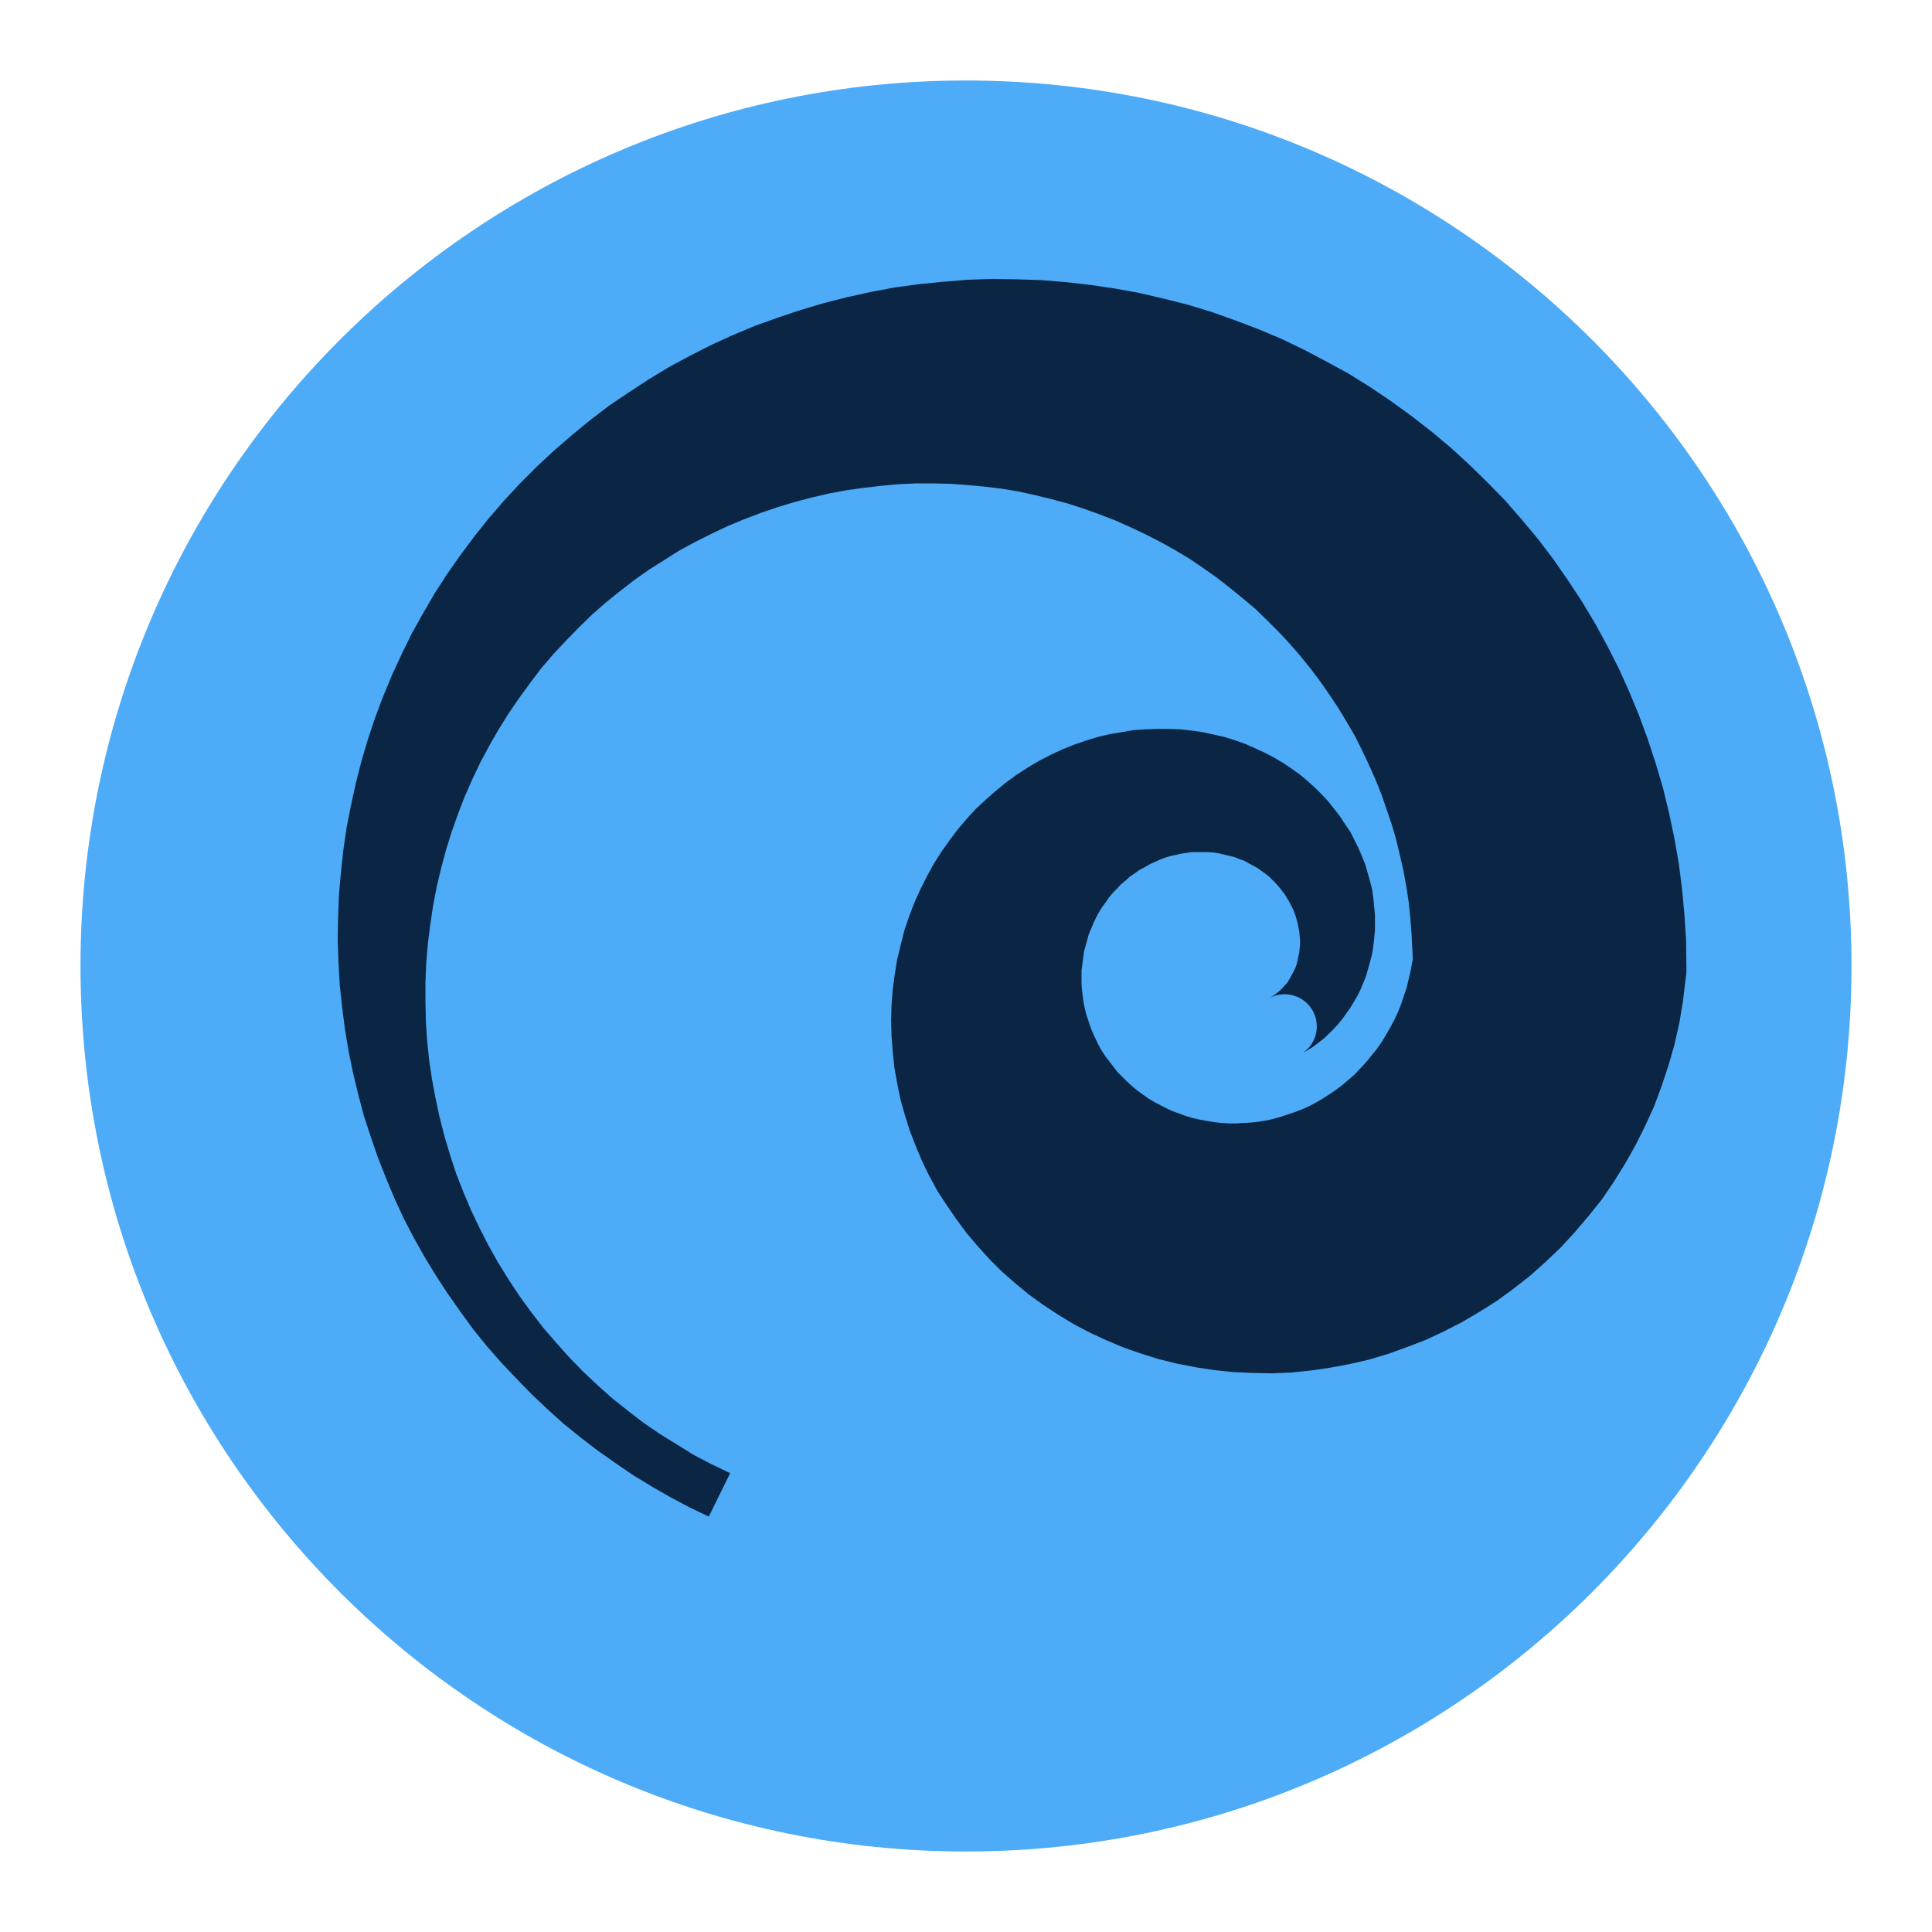
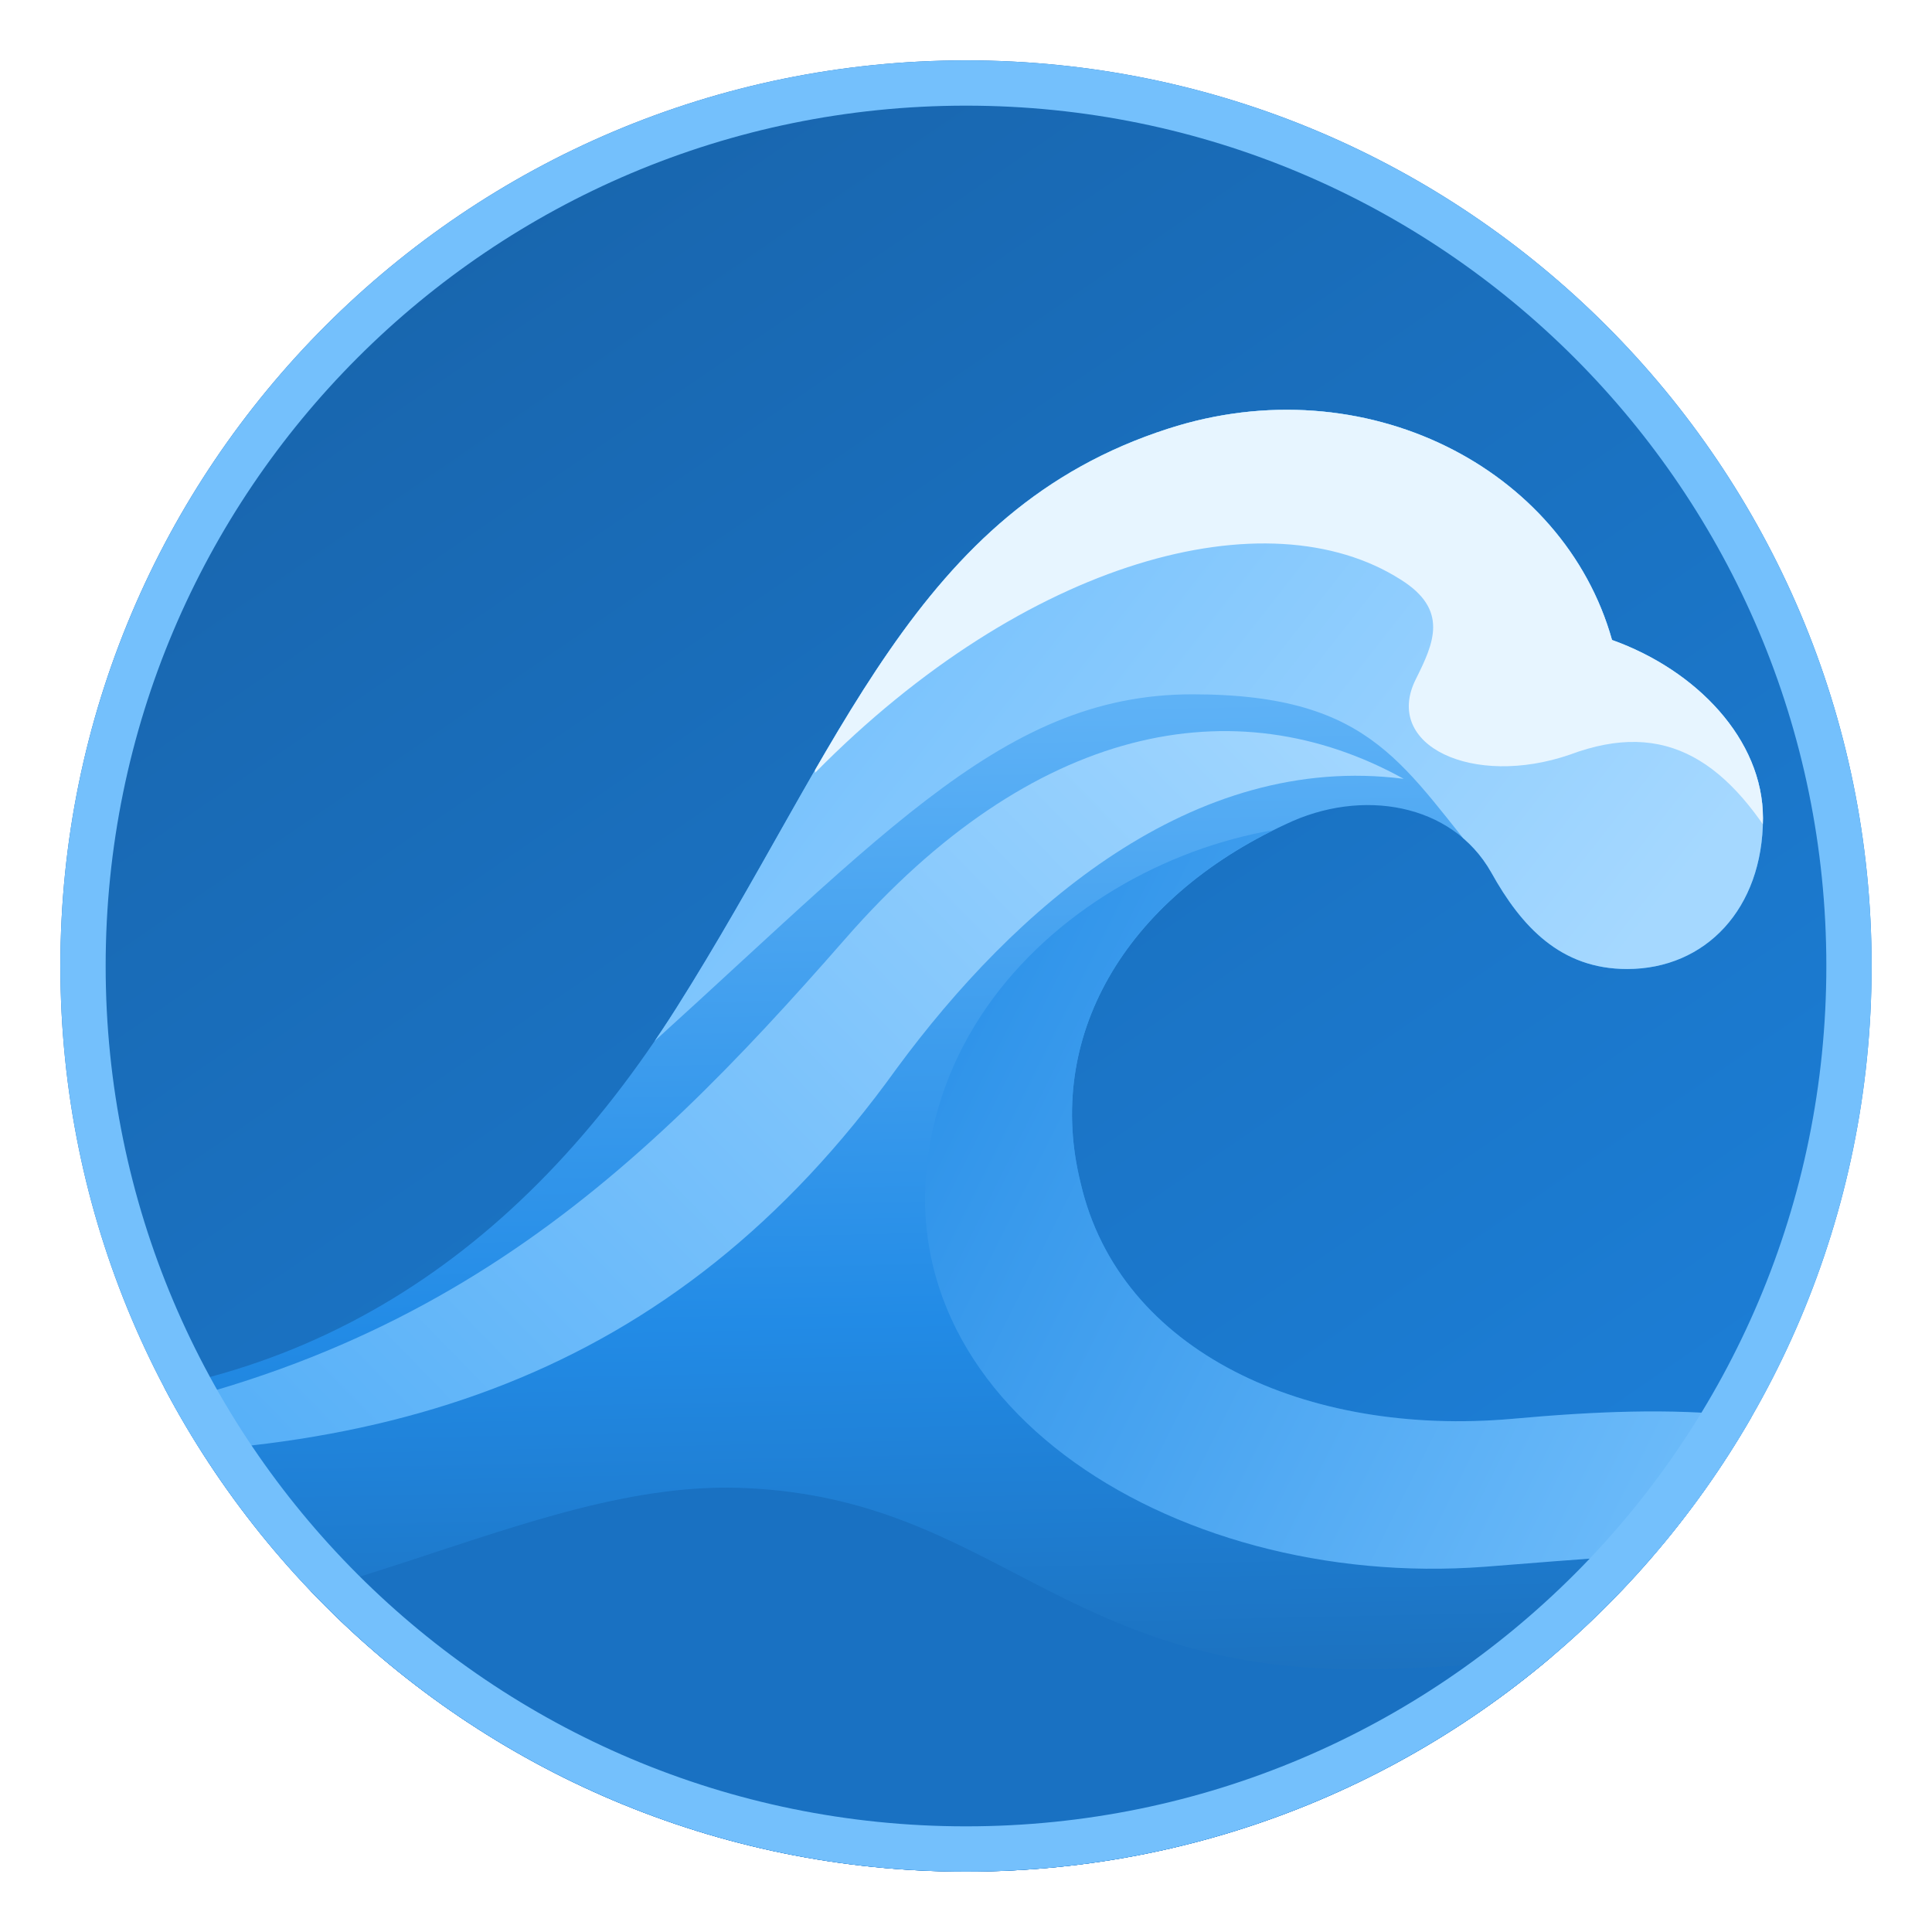
- <svg xmlns="http://www.w3.org/2000/svg" viewBox="0 0 48 48" role="img" aria-labelledby="t d">
-   <circle cx="24" cy="24" r="22" fill="#4dabf7" />
-   <path d="M18.14 36.6L17.68 36.38L17.24 36.15L16.82 35.89L16.4 35.63L15.99 35.35L15.6 35.05L15.21 34.74L14.84 34.41L14.48 34.07L14.14 33.72L13.81 33.35L13.49 32.98L13.19 32.59L12.9 32.19L12.63 31.78L12.37 31.36L12.13 30.93L11.91 30.5L11.7 30.06L11.51 29.61L11.33 29.15L11.18 28.69L11.04 28.22L10.92 27.75L10.82 27.28L10.73 26.8L10.66 26.32L10.61 25.84L10.58 25.36L10.57 24.88L10.57 24.4L10.59 23.92L10.63 23.45L10.69 22.97L10.76 22.5L10.85 22.03L10.96 21.57L11.08 21.12L11.22 20.67L11.38 20.22L11.55 19.78L11.74 19.35L11.94 18.93L12.16 18.52L12.39 18.12L12.64 17.72L12.9 17.34L13.17 16.97L13.45 16.6L13.75 16.25L14.06 15.92L14.38 15.59L14.71 15.27L15.05 14.97L15.4 14.69L15.76 14.41L16.13 14.15L16.51 13.91L16.89 13.67L17.28 13.46L17.68 13.26L18.08 13.07L18.49 12.9L18.91 12.74L19.32 12.6L19.75 12.47L20.17 12.36L20.6 12.26L21.03 12.18L21.46 12.12L21.89 12.07L22.32 12.03L22.75 12.01L23.18 12.01L23.61 12.02L24.03 12.05L24.46 12.09L24.88 12.14L25.3 12.21L25.71 12.3L26.12 12.4L26.53 12.51L26.93 12.64L27.32 12.78L27.71 12.93L28.09 13.1L28.47 13.28L28.84 13.47L29.2 13.67L29.55 13.88L29.89 14.11L30.23 14.35L30.55 14.6L30.87 14.86L31.18 15.12L31.47 15.4L31.76 15.69L32.04 15.99L32.3 16.29L32.56 16.61L32.8 16.93L33.03 17.26L33.25 17.59L33.46 17.94L33.66 18.28L33.84 18.64L34.01 19L34.17 19.36L34.32 19.73L34.45 20.11L34.58 20.49L34.69 20.87L34.78 21.25L34.87 21.64L34.94 22.03L35 22.42L35.04 22.82L35.07 23.21L35.09 23.6L35.1 23.85L35.09 23.88L35.05 24.1L35 24.32L34.95 24.53L34.88 24.74L34.81 24.95L34.73 25.15L34.64 25.34L34.54 25.53L34.43 25.72L34.32 25.9L34.2 26.07L34.07 26.23L33.94 26.39L33.8 26.54L33.66 26.69L33.51 26.82L33.36 26.95L33.2 27.07L33.04 27.18L32.87 27.29L32.7 27.39L32.53 27.48L32.35 27.56L32.17 27.63L31.99 27.69L31.81 27.75L31.63 27.8L31.45 27.84L31.26 27.87L31.08 27.89L30.9 27.9L30.71 27.91L30.53 27.91L30.35 27.9L30.17 27.88L29.99 27.85L29.82 27.82L29.64 27.78L29.47 27.73L29.31 27.67L29.14 27.61L28.99 27.54L28.83 27.46L28.68 27.38L28.53 27.29L28.39 27.19L28.25 27.09L28.12 26.98L28 26.87L27.88 26.75L27.76 26.63L27.66 26.5L27.56 26.37L27.46 26.24L27.37 26.1L27.29 25.96L27.22 25.81L27.15 25.66L27.09 25.51L27.04 25.36L26.99 25.21L26.95 25.05L26.92 24.9L26.9 24.74L26.88 24.58L26.87 24.43L26.87 24.27L26.87 24.11L26.89 23.96L26.91 23.81L26.93 23.65L26.97 23.5L27.01 23.36L27.05 23.21L27.11 23.07L27.17 22.93L27.23 22.8L27.3 22.67L27.38 22.54L27.47 22.42L27.55 22.3L27.65 22.18L27.75 22.08L27.85 21.97L27.96 21.88L28.07 21.78L28.19 21.7L28.3 21.62L28.43 21.55L28.55 21.48L28.68 21.42L28.81 21.36L28.94 21.31L29.07 21.27L29.21 21.24L29.34 21.21L29.48 21.19L29.61 21.17L29.75 21.17L29.88 21.17L30.01 21.17L30.15 21.18L30.28 21.2L30.41 21.23L30.53 21.26L30.66 21.29L30.78 21.34L30.9 21.38L31.01 21.44L31.12 21.5L31.23 21.56L31.33 21.63L31.43 21.7L31.53 21.78L31.61 21.86L31.7 21.95L31.78 22.04L31.85 22.13L31.92 22.22L31.98 22.32L32.04 22.42L32.09 22.52L32.14 22.62L32.18 22.73L32.21 22.83L32.24 22.94L32.26 23.04L32.28 23.15L32.29 23.25L32.3 23.35L32.3 23.46L32.29 23.56L32.28 23.66L32.26 23.75L32.24 23.85L32.22 23.94L32.19 24.03L32.15 24.11L32.11 24.19L32.07 24.27L32.02 24.35L31.98 24.42L31.92 24.48L31.87 24.54L31.81 24.6L31.75 24.65L31.69 24.7L31.63 24.74L31.55 24.79A0.8 0.8 0 0 1 32.37 26.16L32.49 26.09L32.62 26.01L32.75 25.91L32.88 25.81L33 25.7L33.12 25.58L33.23 25.46L33.34 25.33L33.44 25.19L33.54 25.05L33.63 24.9L33.72 24.75L33.8 24.59L33.87 24.42L33.94 24.25L33.99 24.07L34.04 23.89L34.09 23.7L34.12 23.51L34.14 23.32L34.16 23.12L34.16 22.92L34.16 22.72L34.14 22.52L34.12 22.31L34.09 22.1L34.04 21.9L33.98 21.69L33.92 21.48L33.84 21.28L33.75 21.07L33.65 20.87L33.55 20.67L33.42 20.48L33.29 20.28L33.15 20.1L33 19.91L32.84 19.74L32.66 19.56L32.48 19.4L32.29 19.24L32.08 19.09L31.87 18.95L31.65 18.82L31.42 18.7L31.18 18.59L30.93 18.48L30.68 18.39L30.42 18.31L30.15 18.25L29.88 18.19L29.6 18.15L29.32 18.12L29.04 18.11L28.75 18.11L28.45 18.12L28.16 18.14L27.87 18.19L27.57 18.24L27.27 18.31L26.98 18.4L26.69 18.5L26.39 18.62L26.11 18.75L25.82 18.9L25.55 19.06L25.27 19.24L25.01 19.43L24.75 19.64L24.5 19.86L24.25 20.09L24.02 20.34L23.8 20.6L23.59 20.88L23.39 21.16L23.2 21.46L23.03 21.77L22.87 22.09L22.72 22.42L22.59 22.76L22.47 23.11L22.38 23.47L22.29 23.84L22.23 24.21L22.18 24.58L22.15 24.97L22.14 25.35L22.15 25.74L22.18 26.13L22.22 26.52L22.29 26.91L22.37 27.31L22.48 27.7L22.6 28.08L22.75 28.47L22.91 28.85L23.09 29.22L23.29 29.59L23.52 29.94L23.76 30.29L24.01 30.63L24.29 30.96L24.58 31.28L24.89 31.59L25.22 31.88L25.56 32.16L25.92 32.42L26.3 32.67L26.68 32.9L27.08 33.11L27.49 33.3L27.92 33.48L28.35 33.63L28.8 33.77L29.25 33.88L29.71 33.97L30.17 34.04L30.65 34.09L31.12 34.11L31.6 34.12L32.08 34.1L32.57 34.05L33.05 33.98L33.53 33.89L34.01 33.78L34.48 33.64L34.95 33.47L35.42 33.29L35.87 33.08L36.32 32.85L36.76 32.59L37.19 32.32L37.6 32.02L38.01 31.7L38.39 31.36L38.77 31L39.12 30.62L39.46 30.22L39.79 29.81L40.09 29.37L40.37 28.92L40.63 28.46L40.87 27.98L41.09 27.5L41.28 26.99L41.45 26.48L41.6 25.96L41.72 25.43L41.81 24.89L41.9 24.15L41.89 23.36L41.85 22.73L41.79 22.09L41.71 21.46L41.6 20.83L41.47 20.21L41.32 19.59L41.14 18.98L40.94 18.37L40.72 17.77L40.48 17.19L40.22 16.61L39.93 16.04L39.63 15.49L39.3 14.94L38.95 14.41L38.59 13.89L38.21 13.39L37.8 12.9L37.39 12.43L36.95 11.98L36.5 11.54L36.03 11.11L35.55 10.71L35.06 10.33L34.55 9.96L34.03 9.61L33.5 9.28L32.95 8.98L32.4 8.69L31.84 8.42L31.27 8.18L30.69 7.96L30.1 7.75L29.51 7.57L28.91 7.42L28.31 7.28L27.71 7.17L27.1 7.08L26.49 7.01L25.88 6.96L25.27 6.94L24.66 6.93L24.05 6.95L23.44 7L22.84 7.06L22.24 7.14L21.65 7.25L21.06 7.38L20.47 7.53L19.9 7.7L19.33 7.89L18.77 8.09L18.22 8.32L17.67 8.57L17.14 8.84L16.62 9.12L16.11 9.43L15.62 9.75L15.13 10.08L14.66 10.44L14.21 10.81L13.77 11.19L13.34 11.59L12.93 12L12.53 12.43L12.15 12.87L11.79 13.32L11.44 13.79L11.11 14.26L10.8 14.74L10.51 15.24L10.23 15.74L9.98 16.25L9.74 16.77L9.52 17.3L9.32 17.83L9.14 18.37L8.98 18.91L8.84 19.46L8.72 20.01L8.61 20.57L8.53 21.12L8.47 21.68L8.42 22.24L8.4 22.8L8.39 23.35L8.41 23.91L8.44 24.46L8.5 25.02L8.57 25.57L8.66 26.11L8.77 26.65L8.9 27.19L9.04 27.72L9.21 28.24L9.39 28.76L9.59 29.27L9.8 29.77L10.03 30.27L10.28 30.75L10.55 31.23L10.83 31.69L11.13 32.15L11.44 32.59L11.76 33.03L12.1 33.45L12.46 33.86L12.83 34.25L13.21 34.64L13.6 35.01L14 35.37L14.42 35.71L14.85 36.04L15.29 36.35L15.73 36.65L16.19 36.93L16.66 37.2L17.13 37.45L17.61 37.68Z" fill="#0b2545" />
+ <svg xmlns="http://www.w3.org/2000/svg" viewBox="0 0 64 64" role="img" aria-labelledby="title desc">
+   <defs>
+     <clipPath id="badge">
+       <circle cx="32" cy="32" r="30" />
+     </clipPath>
+     <clipPath id="waterline">
+       <path d="M 0 46.5 C 10 46.5 17.2 41.6 22.4 33.4 C 27.9 24.7 30.3 16.9 38.7 14.2 C 45.2 12.1 51.8 15.5 53.4 21.2 C 56.2 22.2 58.4 24.5 58.4 27.1 C 58.4 30.1 56.5 32.1 53.9 32.1 C 51.7 32.1 50.4 30.7 49.4 28.9 C 48.1 26.6 45.1 26.1 42.6 27.3 C 37.2 29.8 34.6 34.4 35.8 39.2 C 37.1 44.8 43.3 47.6 50.1 47.0 C 55.6 46.5 60.1 46.6 64 48.9 V 64 H 0 Z" />
+     </clipPath>
+     <linearGradient id="sky" gradientUnits="userSpaceOnUse" x1="11" y1="5" x2="46" y2="56">
+       <stop offset="0" stop-color="#1864ab" />
+       <stop offset="1" stop-color="#1c7ed6" />
+     </linearGradient>
+     <linearGradient id="water" gradientUnits="userSpaceOnUse" x1="35" y1="16" x2="36" y2="62">
+       <stop offset="0" stop-color="#74c0fc" />
+       <stop offset=".60" stop-color="#228be6" />
+       <stop offset="1" stop-color="#1864ab" />
+     </linearGradient>
+     <linearGradient id="current" gradientUnits="userSpaceOnUse" x1="43" y1="20" x2="7" y2="55">
+       <stop offset="0" stop-color="#a5d8ff" />
+       <stop offset="1" stop-color="#4dabf7" />
+     </linearGradient>
+     <linearGradient id="wash" gradientUnits="userSpaceOnUse" x1="23" y1="38" x2="57" y2="55">
+       <stop offset="0" stop-color="#228be6" />
+       <stop offset="1" stop-color="#74c0fc" />
+     </linearGradient>
+     <linearGradient id="crest" gradientUnits="userSpaceOnUse" x1="29" y1="16" x2="52" y2="34">
+       <stop offset="0" stop-color="#74c0fc" />
+       <stop offset="1" stop-color="#a5d8ff" />
+     </linearGradient>
+   </defs>
+   <g clip-path="url(#badge)">
+     <circle cx="32" cy="32" r="30" fill="url(#sky)" />
+     <path d="M 0 46.5 C 10 46.5 17.2 41.6 22.4 33.4 C 27.9 24.7 30.3 16.9 38.7 14.2 C 45.2 12.1 51.8 15.5 53.4 21.2 C 56.2 22.2 58.4 24.5 58.4 27.1 C 58.4 30.1 56.5 32.1 53.9 32.1 C 51.7 32.1 50.4 30.7 49.4 28.9 C 48.1 26.6 45.1 26.1 42.6 27.3 C 37.2 29.8 34.6 34.4 35.8 39.2 C 37.1 44.8 43.3 47.6 50.1 47.0 C 55.6 46.5 60.1 46.6 64 48.9 V 64 H 0 Z" fill="url(#water)" />
+     <g clip-path="url(#waterline)">
+       <path d="M 49 28.3 C 43 25.3 33.0 29.3 31.0 37.0 C 28.6 46.2 38.7 52.7 49.2 51.9 C 55.6 51.4 60.3 50.9 64 52.8 V 44 H 55 L 47 43 L 39 39 L 41 33 Z" fill="url(#wash)" />
+       <path d="M 0 54 C 10 54.7 17.4 48.9 24.8 49.3 C 32.9 49.7 35.2 55.3 45 55.3 C 52.6 55.3 58.1 53.1 64 55.6 V 64 H 0 Z" fill="#1971c2" />
+       <path d="M 0 47.5 C 14 45.8 21 39.1 28 31.1 C 34.2 24.0 40.9 22.7 46.5 25.8 C 39.5 24.9 33.6 30.1 29.7 35.4 C 22.3 45.7 12.5 48.7 0 48.1 Z" fill="url(#current)" />
+       <path d="M 20 36 C 29 28 33 23 39.5 23 C 45.6 23 46.5 25.5 49.4 28.9 C 51 32.6 55 34.6 60 31.2 V 10 H 20 Z" fill="url(#crest)" />
+       <path d="M 27 25.6 C 34.0 18.5 42.0 16.4 46.4 19.2 C 48.0 20.2 47.5 21.3 46.9 22.5 C 45.8 24.7 48.8 26.1 52 25.0 C 55.2 23.8 57.3 25.2 59.2 28.6 V 10 H 27 Z" fill="#e7f5ff" />
+     </g>
+     <circle cx="32" cy="32" r="29.25" fill="none" stroke="#74c0fc" stroke-width="1.5" />
+   </g>
</svg>
